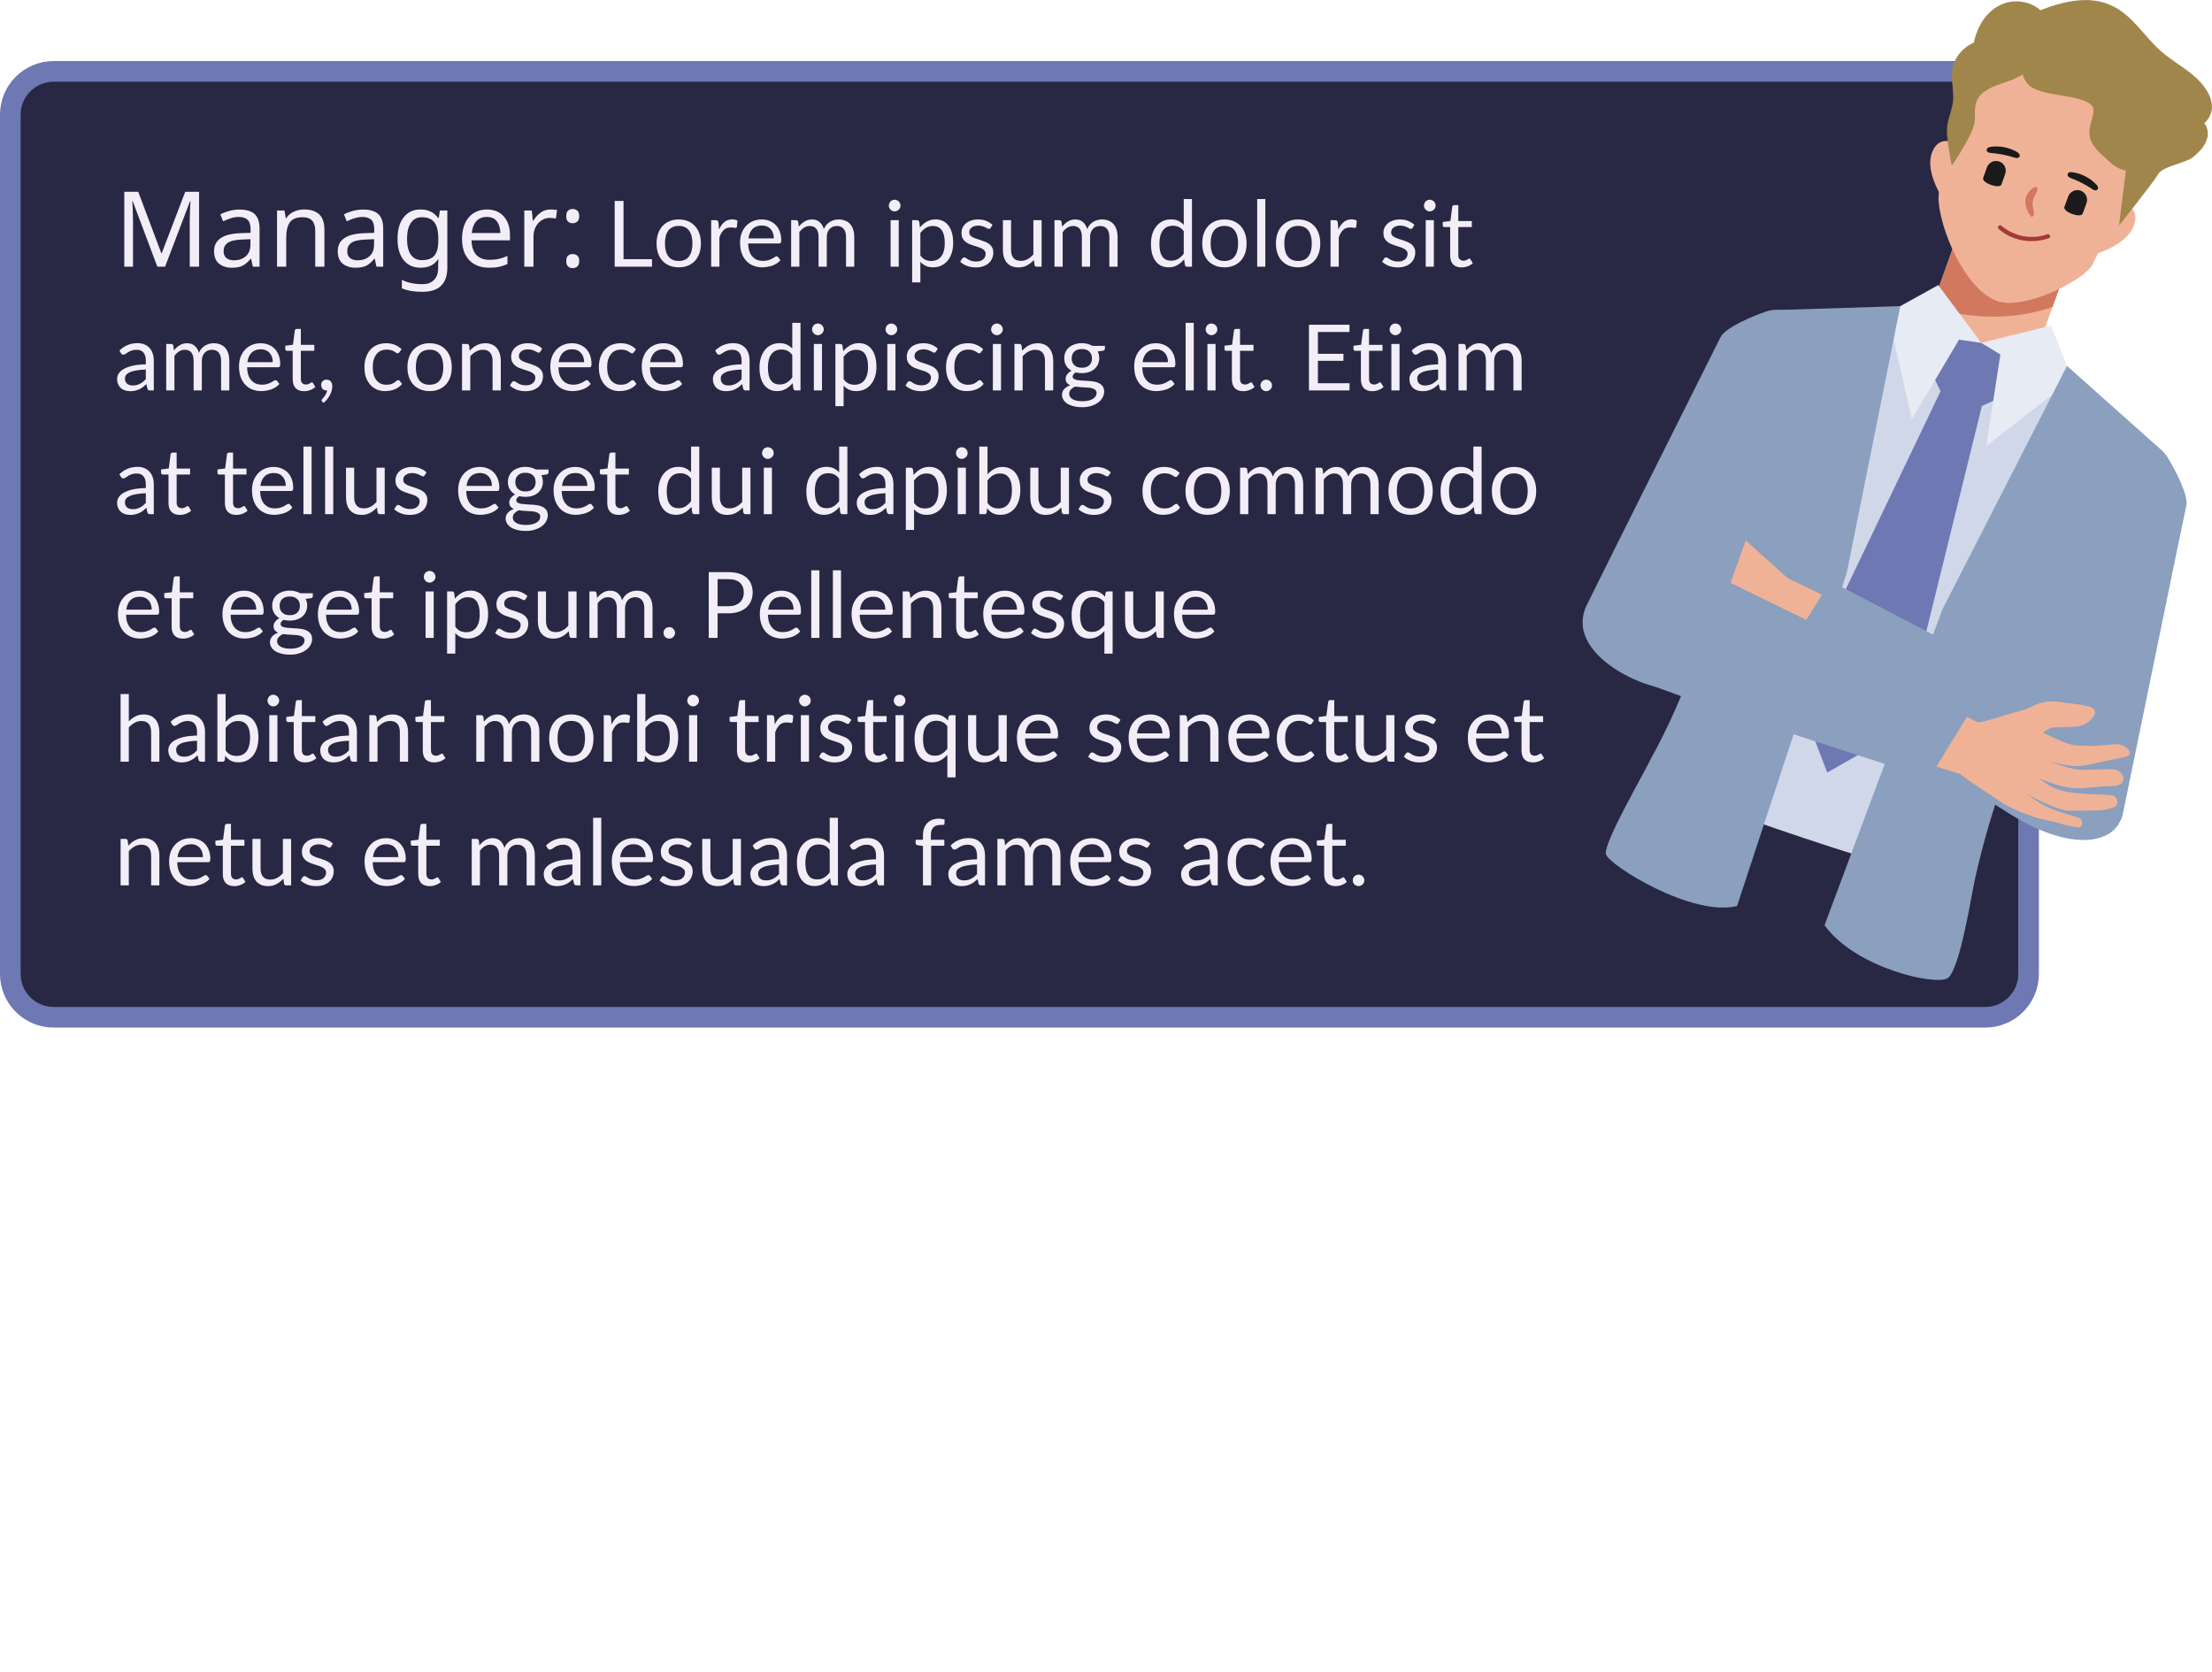
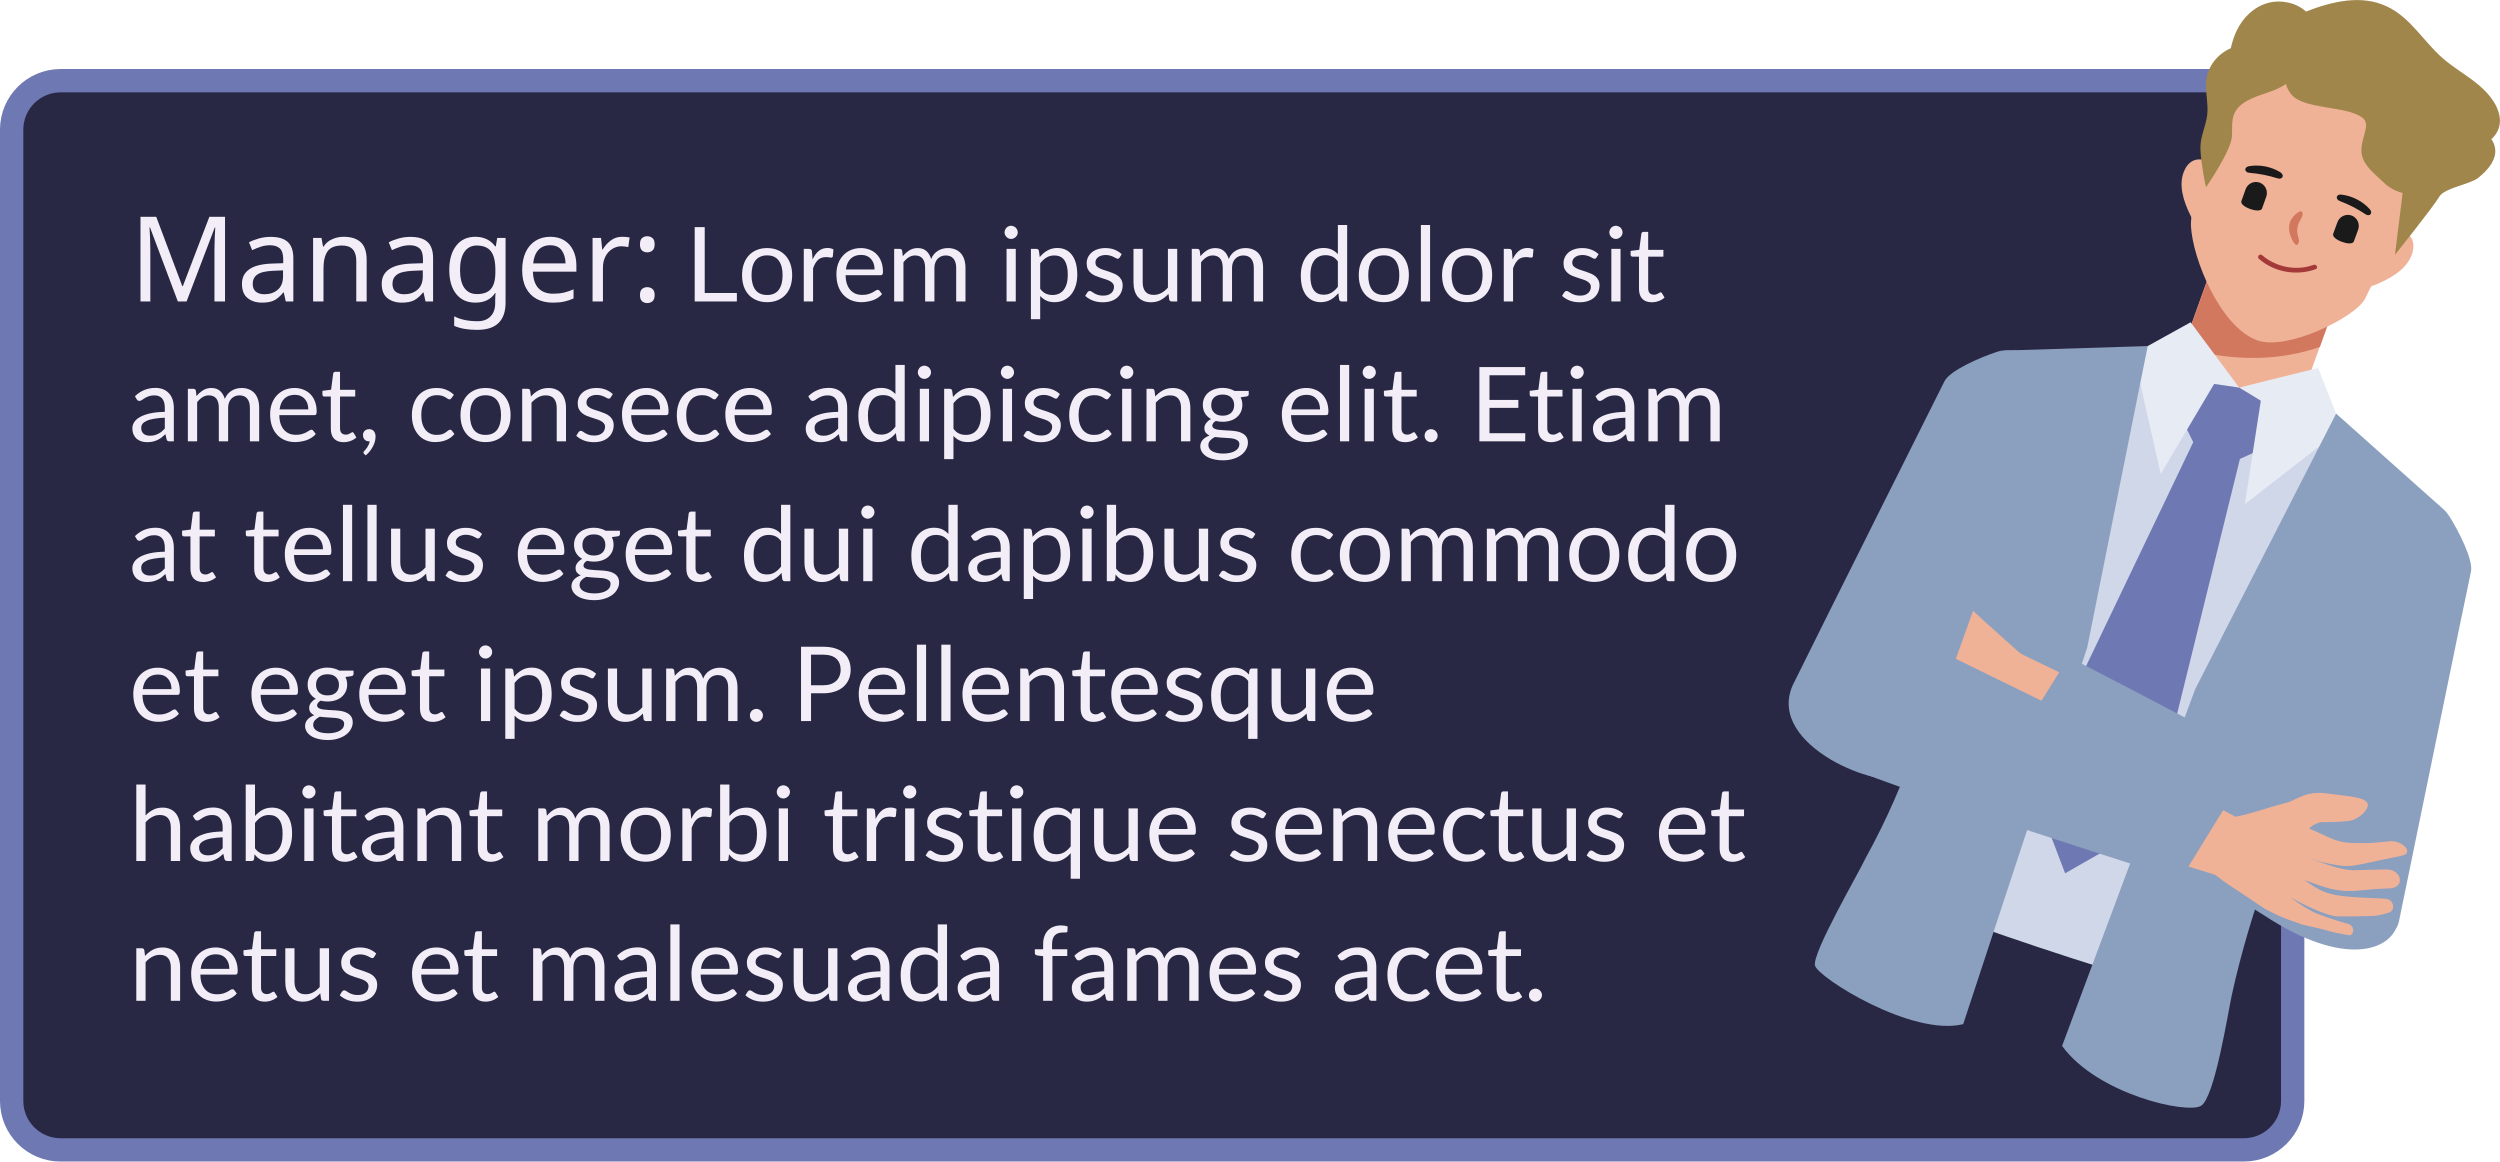
- <svg xmlns="http://www.w3.org/2000/svg" id="Manager" viewBox="0 0 428.84 324.15">
+ <svg xmlns="http://www.w3.org/2000/svg" id="Manager" viewBox="0 0 428.84 199.25">
  <rect x="2" y="13.84" width="391.28" height="183.41" rx="8.4" ry="8.4" fill="#282844" stroke="#6e78b3" stroke-miterlimit="10" stroke-width="4" />
  <text transform="translate(22.13 51.71)" fill="#f3edf7">
    <tspan x="0" y="0" xml:space="preserve" font-family="ChangaOne, 'Changa One'" font-size="20.33" letter-spacing="0em">Manager: </tspan>
    <tspan x="95.41" y="0" font-family="Lato-Regular, Lato" font-size="17.79" letter-spacing="0em">L</tspan>
    <tspan x="104.41" y="0" font-family="Lato-Regular, Lato" font-size="17.79" letter-spacing="0em">orem ipsum dolor sit
    </tspan>
    <tspan font-family="Lato-Regular, Lato" font-size="17.79" letter-spacing="0em">
      <tspan x="0" y="24">amet, consece adipiscing elit. Etiam </tspan>
    </tspan>
    <tspan font-family="Lato-Regular, Lato" font-size="17.79" letter-spacing="0em">
      <tspan x="0" y="47.99">at tellus eget dui dapibus commodo </tspan>
    </tspan>
    <tspan font-family="Lato-Regular, Lato" font-size="17.79">
      <tspan x="0" y="71.98" letter-spacing="0em">et eget ipsum. </tspan>
      <tspan x="113.65" y="71.98" letter-spacing="0em">P</tspan>
      <tspan x="124.44" y="71.98" letter-spacing="0em">ellentesque </tspan>
    </tspan>
    <tspan font-family="Lato-Regular, Lato" font-size="17.79" letter-spacing="0em">
      <tspan x="0" y="95.98">habitant morbi tristique senectus et </tspan>
    </tspan>
    <tspan font-family="Lato-Regular, Lato" font-size="17.79" letter-spacing="0em">
      <tspan x="0" y="119.97">netus et malesuada fames acet.</tspan>
    </tspan>
  </text>
  <rect x="372.77" y="49.52" width="26.2" height="22.03" transform="translate(198.72 403.37) rotate(-70.29)" fill="#f0b297" stroke-width="0" />
  <path d="M400.66,51.92l-2.72,7.59c-6.65,2.33-14.63,2.65-23.45.15l5.44-15.17,20.74,7.43Z" fill="#d1785e" stroke-width="0" />
  <path d="M402.42,48.79c.83.59,1.91.76,2.92.64,1.01-.12,1.95-.49,2.87-.9,2.41-1.08,4.86-2.66,5.6-5.15.25-.83.28-1.78-.17-2.54-.53-.91-1.66-1.41-2.73-1.38-1.07.02-2.07.49-2.91,1.12l-5.59,8.21Z" fill="#f0b297" stroke-width="0" />
  <path d="M380.01,40.76c-1.01-.07-1.96-.63-2.66-1.36-.7-.73-1.2-1.62-1.64-2.52-1.17-2.37-2.06-5.14-1.06-7.53.33-.8.91-1.55,1.74-1.86.99-.37,2.17-.03,2.98.66.81.7,1.28,1.7,1.54,2.71l-.9,9.89Z" fill="#f0b297" stroke-width="0" />
  <path d="M405.67,51.29c3.44-7.37,7.03-11.11,9.84-15.08,2.06-2.99,4.97-8.31,2.92-14.66-1.94-6.53-10.41-12.87-20.02-13.53-9.67-.67-16.38,2.72-17.41,8.94-.72,3.69-1.95,8.71-2.66,12.53-.59,3.17-2.58,5.86-2.52,9.18.26,5.77,5.09,17.46,11.38,19.71,5.14,1.84,16.79-3.94,18.47-7.09Z" fill="#f0b297" stroke-width="0" />
  <path d="M394.07,39.26c.02-.14.04-.27.07-.38.02-.11.04-.21.07-.31.03-.1.06-.21.12-.33.05-.12.12-.25.2-.39.15-.27.31-.54.39-.79.09-.25.1-.47.01-.64-.09-.16-.22-.2-.41-.15-.19.06-.43.21-.71.45-.28.24-.62.6-.86,1.07-.12.24-.2.5-.25.76-.05.26-.05.52-.04.77.01.25.06.48.11.7.05.22.12.42.19.6.14.36.3.65.44.88.28.45.48.64.7.46.21-.17.3-.43.23-.86-.03-.22-.11-.48-.18-.79-.03-.16-.07-.32-.09-.5-.02-.17-.02-.36,0-.54Z" fill="#d1785e" stroke-width="0" />
  <path d="M401.64,33.38c.92.11,1.82.39,2.64.81.83.42,1.58.99,2.21,1.68.63.69,0,1.36-.71.89-.7-.47-1.42-.89-2.15-1.27-.74-.38-1.49-.71-2.28-1.01-.79-.3-.64-1.21.28-1.1Z" fill="#1a1a1a" stroke-width="0" />
  <path d="M391.17,29.55c-.79-.48-1.67-.82-2.58-1-.91-.18-1.85-.2-2.78-.05-.92.15-.84,1.06,0,1.14.84.07,1.66.18,2.47.34.81.16,1.61.36,2.42.62.81.25,1.25-.55.46-1.04Z" fill="#1a1a1a" stroke-width="0" />
  <path d="M388.03,35.75l.72-2.03c.34-.98-.17-2.06-1.15-2.4h0c-.98-.34-2.06.17-2.4,1.15l-.72,2.03c-.34.98,3.21,2.23,3.56,1.25Z" fill="#1a1a1a" stroke-width="0" />
  <path d="M400.22,40.12l.74-2.02c.36-.97,1.44-1.48,2.42-1.13h0c.97.35,1.48,1.44,1.13,2.42l-.74,2.02c-.35.97-3.9-.32-3.54-1.29Z" fill="#1a1a1a" stroke-width="0" />
  <path d="M387.52,44.43c2.63,2.29,6.45,2.93,9.71,1.74.5-.18.12-.93-.37-.74-3,1.1-6.48.39-8.87-1.69-.17-.15-.46-.05-.58.12-.14.21-.05.43.12.58h0Z" fill="#a33939" stroke-width="0" />
  <path d="M420.09,88.46c1.63,2.58,4.23,7.61,3.76,9.64-.47,2.03-11.61,56.46-12.35,59.98-1.48,7.05-20.44-7.52-19.68-12.2.76-4.67,3.25-39.8,3.25-39.8l17.73-22.25s5.56,1.91,7.28,4.63Z" fill="#8b9fbe" stroke-width="0" />
  <path d="M334.81,157.35c-.61-.22-1.02-.37-1.19-.43-3.07-1.15-11.31-7.11-11.89-9.66,9.76-16.47,11.5-27.88,13.18-38.92.95-6.21,4.16-19.25,4.16-19.25-.41-2.77,4.39-20.64,8.01-27.42l26.17-1.41,9.4,6.93,2.12.76,11.66.62,19.32,17.71c-1.51,7.54-9.16,24.39-11.23,26.27,0,0-6.21,12.3-9.76,17.64-6.01,9.03-12.22,18.37-15.05,37.13v.08c-1.07.79-7.13,1.6-9.77,1.1-8.46-1.61-34.05-10.76-35.14-11.15Z" fill="#cfd7e9" stroke-width="0" />
  <polygon points="384.23 78.72 389.58 76.29 389.53 68.99 384.1 66.48 378.31 64.97 373.63 70.58 376.22 75.85 348.3 134.18 354.24 149.8 368.75 141.51 384.23 78.72" fill="#6e78b3" stroke-width="0" />
  <polygon points="397.64 63.12 384.1 66.48 387.81 68.73 385.07 86.49 401.75 73.52 397.64 63.12" fill="#e7ebf4" stroke-width="0" />
  <polygon points="375.77 55.28 384.1 66.48 379.8 65.86 370.64 81.32 365.99 60.7 375.77 55.28" fill="#e7ebf4" stroke-width="0" />
  <path d="M342.57,60.35c-2.9.95-8.1,3.19-9.03,5.06-.93,1.87-20.68,41.28-26.02,52.12-4.71,10.61,15.88,18.13,18.23,15.57,2.35-2.56,24.96-43.26,24.96-43.26l.44-28.45s-5.51-2.06-8.57-1.05Z" fill="#8b9fbe" stroke-width="0" />
  <path d="M418.59,86.87l-17.86-15.92-24.15,47.21-22.86,61.25c6.05,8.33,21.5,11.74,23.85,10.27,2.36-1.47,4.65-16.2,5.26-18.97,6.41-29.31,22.46-57.29,22.46-57.29,0,0,12.1-19.3,13.3-26.53Z" fill="#8b9fbe" stroke-width="0" />
  <path d="M358.04,111.03l10.37-51.67-23.18.73c-3.67,6.35-7.31,29.17-7.31,29.17,0,0-3.47,31.94-17.89,57.91-1.06,2.34-9.26,16.37-8.69,18.47.57,2.09,16.63,12.2,25.42,10.04l21.28-64.64Z" fill="#8b9fbe" stroke-width="0" />
  <path d="M410.98,32.71c-.75-.33-1.46-.79-2.03-1.35-1.54-1.5-3.35-2.77-3.79-4.74-.58-2.64,1.8-5.16.06-6.45-2.76-2.05-9.96-1.36-12.14-3.93-.46-.54-.78-1.18-.96-1.83-.99.7-2.26,1.18-3.46,1.58-2.17.72-4.58,1.57-5.41,3.54-.51,1.21-.31,2.6-.4,3.92-.17,2.5-4.43,8.65-4.43,8.65-.34-1.16-1.01-5.3-.97-6.94.05-1.9.97-3.63,1.17-5.51.22-2.02-.42-4.12-.13-6.12.33-2.29,1.95-4.28,4.17-5.26.24-1.08.58-2.14,1.07-3.13,1.04-2.12,2.88-3.97,5.33-4.64,2.18-.59,4.84-.06,6.5,1.48,4.49-1.73,9.49-2.97,13.93-.85,4,1.9,6.21,5.95,9.49,8.83,1.92,1.68,4.22,2.96,6.18,4.6,1.96,1.64,3.65,3.84,3.67,6.18,0,1.19-.57,2.35-1.47,3.13.49.7.74,1.56.66,2.35-.18,1.75-1.5,3.13-2.89,4.27-1.39,1.14-5.83,1.73-6.7,3.24-.99,1.71-7.61,9.98-7.61,9.98l1.32-10.62c-.4-.08-.79-.21-1.17-.37Z" fill="#a0864a" stroke-width="0" />
  <path d="M404.47,159.57c.7-1.3.85-16.16-3.92-20-4.77-3.83-54.61-27.77-54.61-27.77,0,0-4.29,3.53-4.62,7.35,0,0,33.61,26.63,38.1,29.99,4.5,3.37,24.35,11.73,25.04,10.43Z" fill="#f0b297" stroke-width="0" />
  <path d="M347.92,113.29s-8.93-7.93-9.47-8.52l-5.43,15.17,10.76.2,4.14-6.85Z" fill="#f0b297" stroke-width="0" />
  <path d="M354.86,112.69l-8.81,14.16s30.73,23.08,43.86,31.14c13.13,8.06,21.03,4.87,21.56-.41.53-5.28-1-13.93-9.02-19.23-8.02-5.3-47.59-25.65-47.59-25.65Z" fill="#8b9fbe" stroke-width="0" />
  <path d="M312.38,127.2c.55-1.37,10.6-15.42,16.6-14.22,6,1.2,61.04,30.6,61.04,30.6,0,0-5.45,7.06-7.89,7.16,0,0-29.52-9.33-40.34-11.77-5.48-1.24-29.96-10.4-29.41-11.77Z" fill="#f0b297" stroke-width="0" />
  <path d="M378.05,148.2c2.54,2.84,5.98,4.57,9.04,6.75,1.25.89,2.79,1.8,4.11,1.19.74-.34,1.22-1.1,1.65-1.82,1.41-2.32.52-6.68,2.2-9.77,1.18-2.17,3.05-7,1.83-7.28-3.23-.75-10.08,2.43-13.92,2.91-.55.07-1.07.29-1.51.65-1.71,1.4-5.54,4.96-3.39,7.37Z" fill="#f0b297" stroke-width="0" />
  <path d="M393.56,146.31c3.26,1.26,5.55,1.91,8.37,2.23,1.77.2,4.07-.57,10.03-1.75,2.22-.44.22-2.68-2.04-2.48-3.37.29-2.79.39-6.79.27-3.25-.1-5.51-2.27-8.53-2.87-2.04-.4-2.99,3.86-1.04,4.61Z" fill="#f0b297" stroke-width="0" />
  <path d="M392.46,150.09c4.75,1.34,6.17,2.4,9.39,2.7,2.45.22,3.88-.31,7.97-.39,2.8-.05,2.26-3.31-.54-3.26-4.19.08-5.67.15-5.67.15-4.15-.3-7.74-2.62-11.78-3.41-2.72-.53-2.04,3.46.63,4.21Z" fill="#f0b297" stroke-width="0" />
  <path d="M391.14,152.95c3.66,2.16,7.29,3.82,9.27,4.18.92.17,5.07,0,6.21,0,1.75.01,3.36-.67,3.36-.67.95-.53.54-2.14-.62-2.27-1.35-.16-5.89-.15-8.77-.67-4.09-.73-5.6-3.61-9.52-4.8-2.64-.8-2.32,2.81.08,4.23Z" fill="#f0b297" stroke-width="0" />
  <path d="M388.56,155.9c3.27,1.8,4.59,2.01,6.09,2.6.7.27,3.43.74,5.04,1.26.87.28,3.41.69,3.41.69.84-.36.72-1.64-.18-1.92-1.04-.32-3.02-.86-5.21-1.71-3.12-1.2-5.52-3.72-8.43-5.32-1.96-1.08-2.68,3.32-.72,4.4Z" fill="#f0b297" stroke-width="0" />
  <path d="M392.89,144.99c2.44-2.32,3.97-3.95,5.48-3.96,1.63-.01,3.83-.05,4.86-.27,1.03-.22,2.35-1.15,2.81-2.14.92-2-3.36-1.97-6.38-2.46-2.4-.39-3.88,0-5.21.59-1.65.73-7.33,3.42-7.33,3.42l5.77,4.81Z" fill="#f0b297" stroke-width="0" />
  <path d="M374.03,150.87l9.01-14.66s-49.5-24.1-53.7-26.22c-4.2-2.12-13.55,1.03-16.56,6.5-3.01,5.47-3.95,10.45,1.56,13.87,5.51,3.43,59.69,20.51,59.69,20.51Z" fill="#8b9fbe" stroke-width="0" />
</svg>
